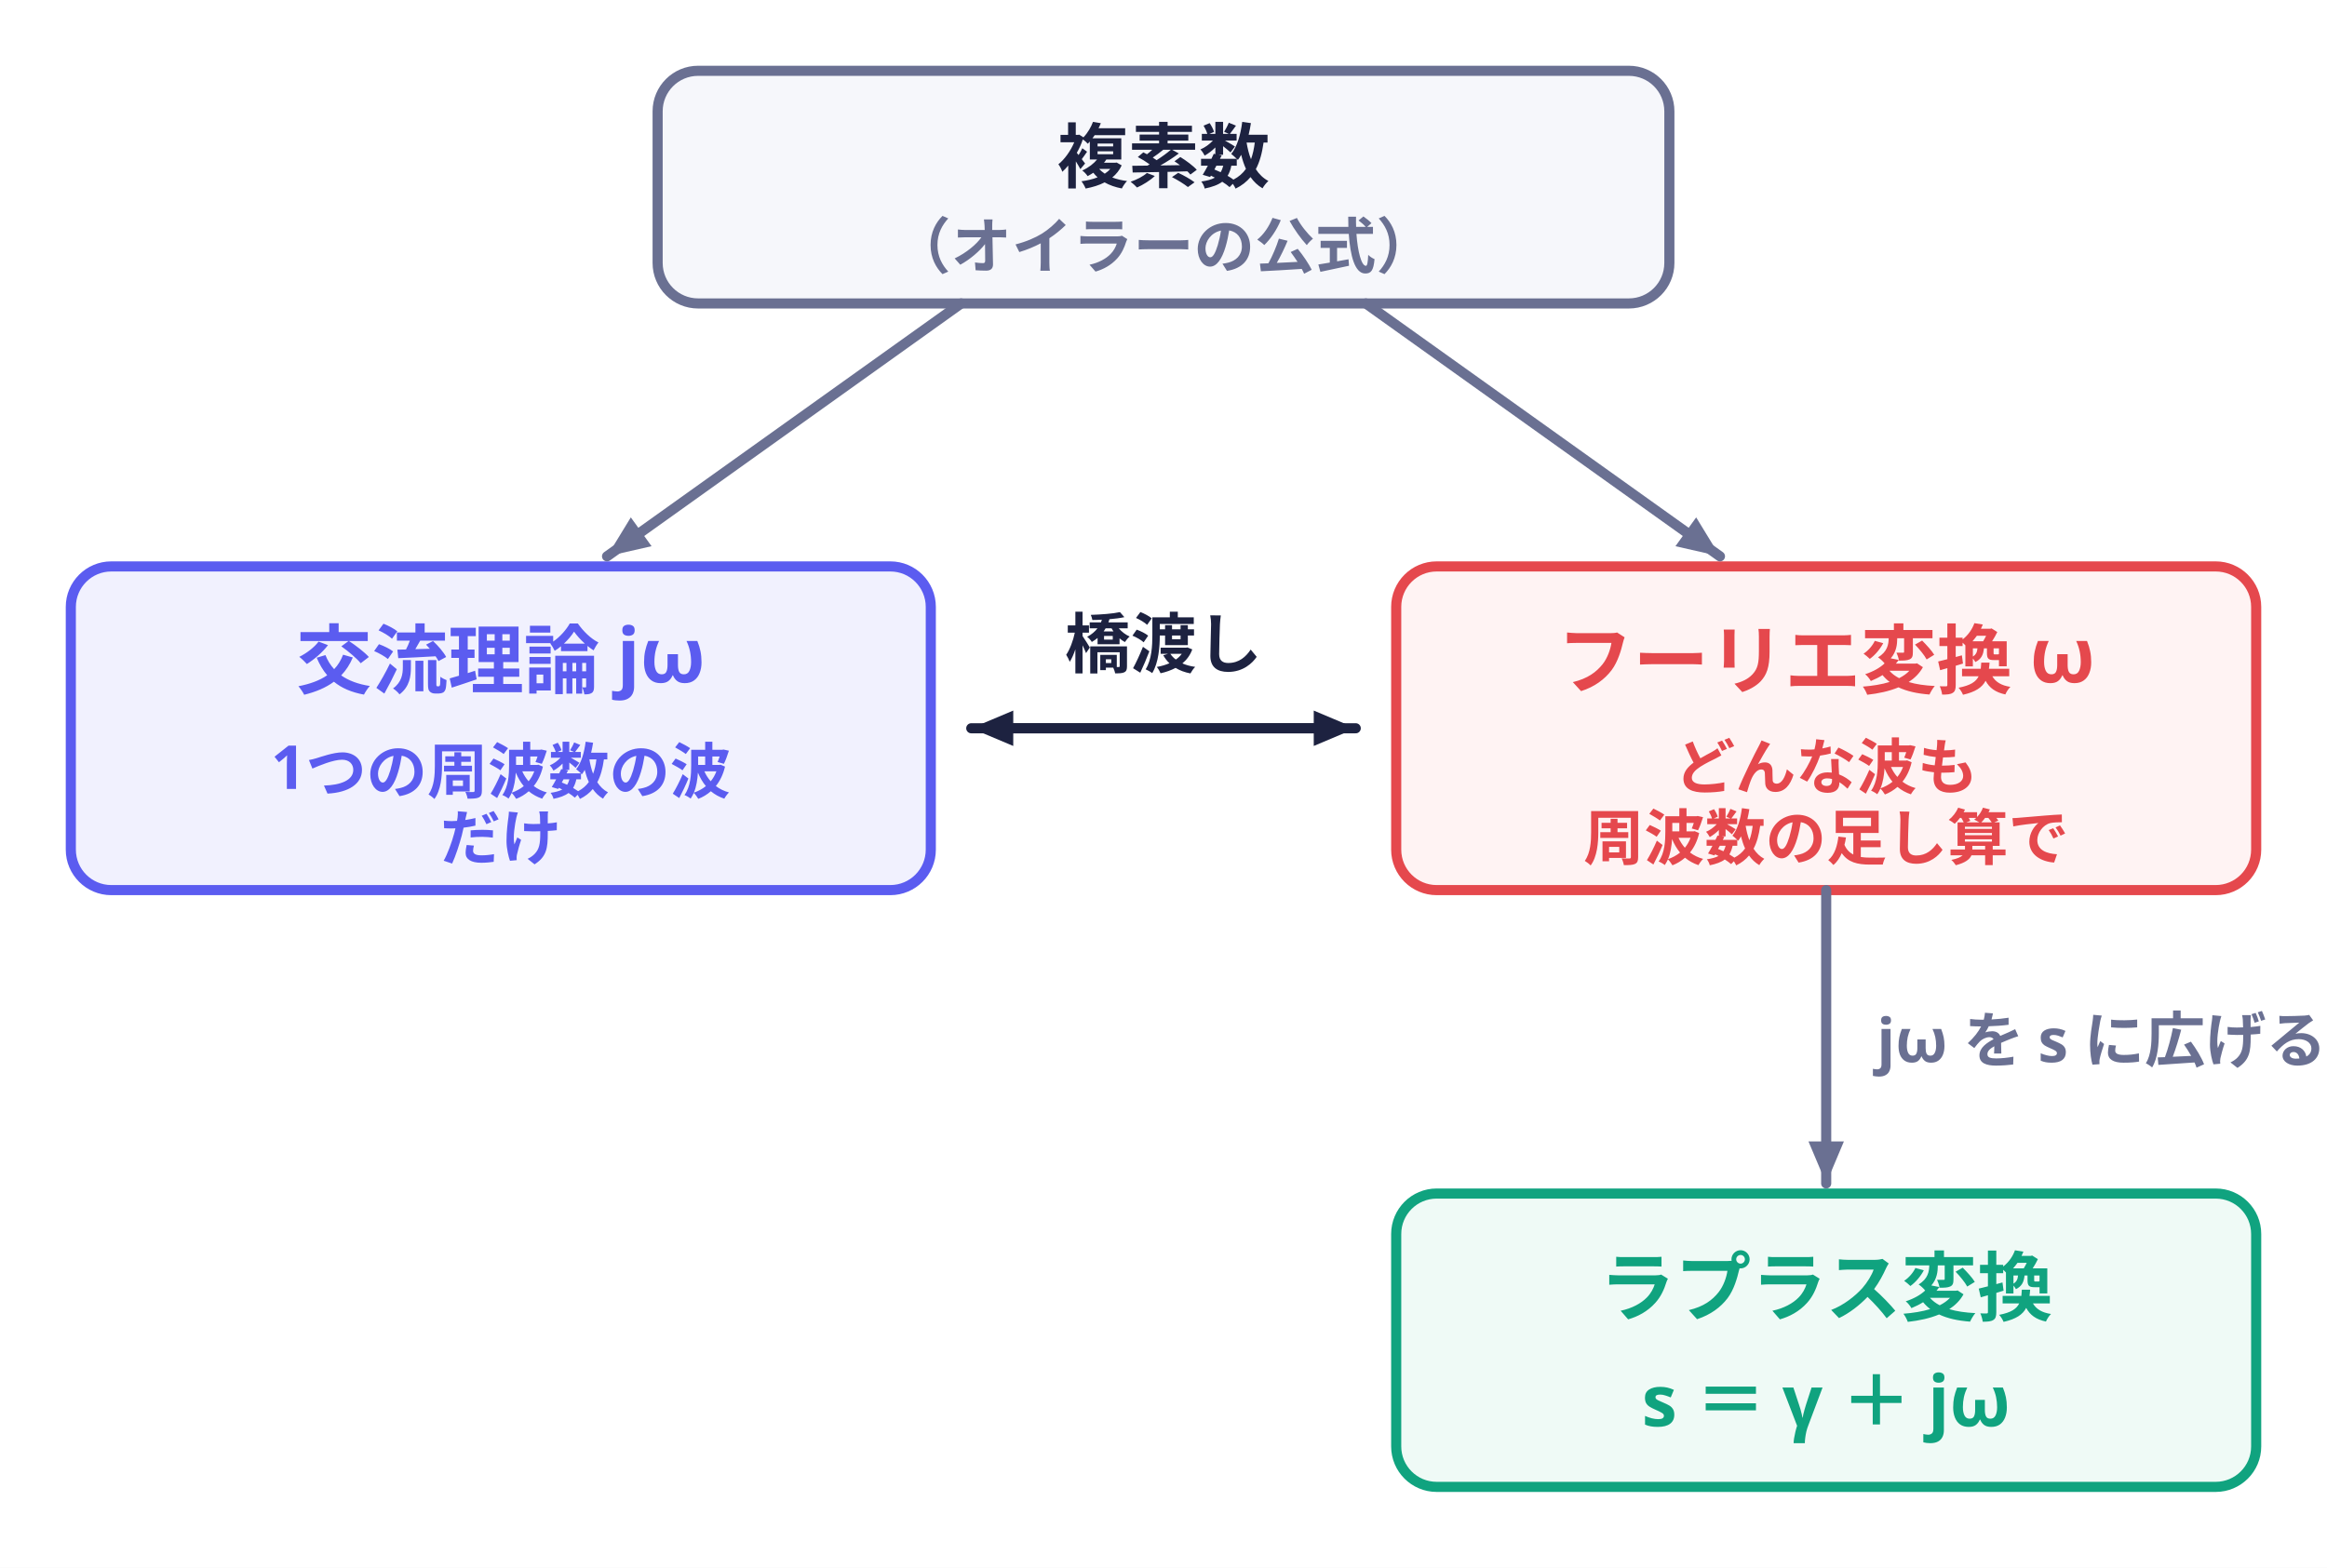
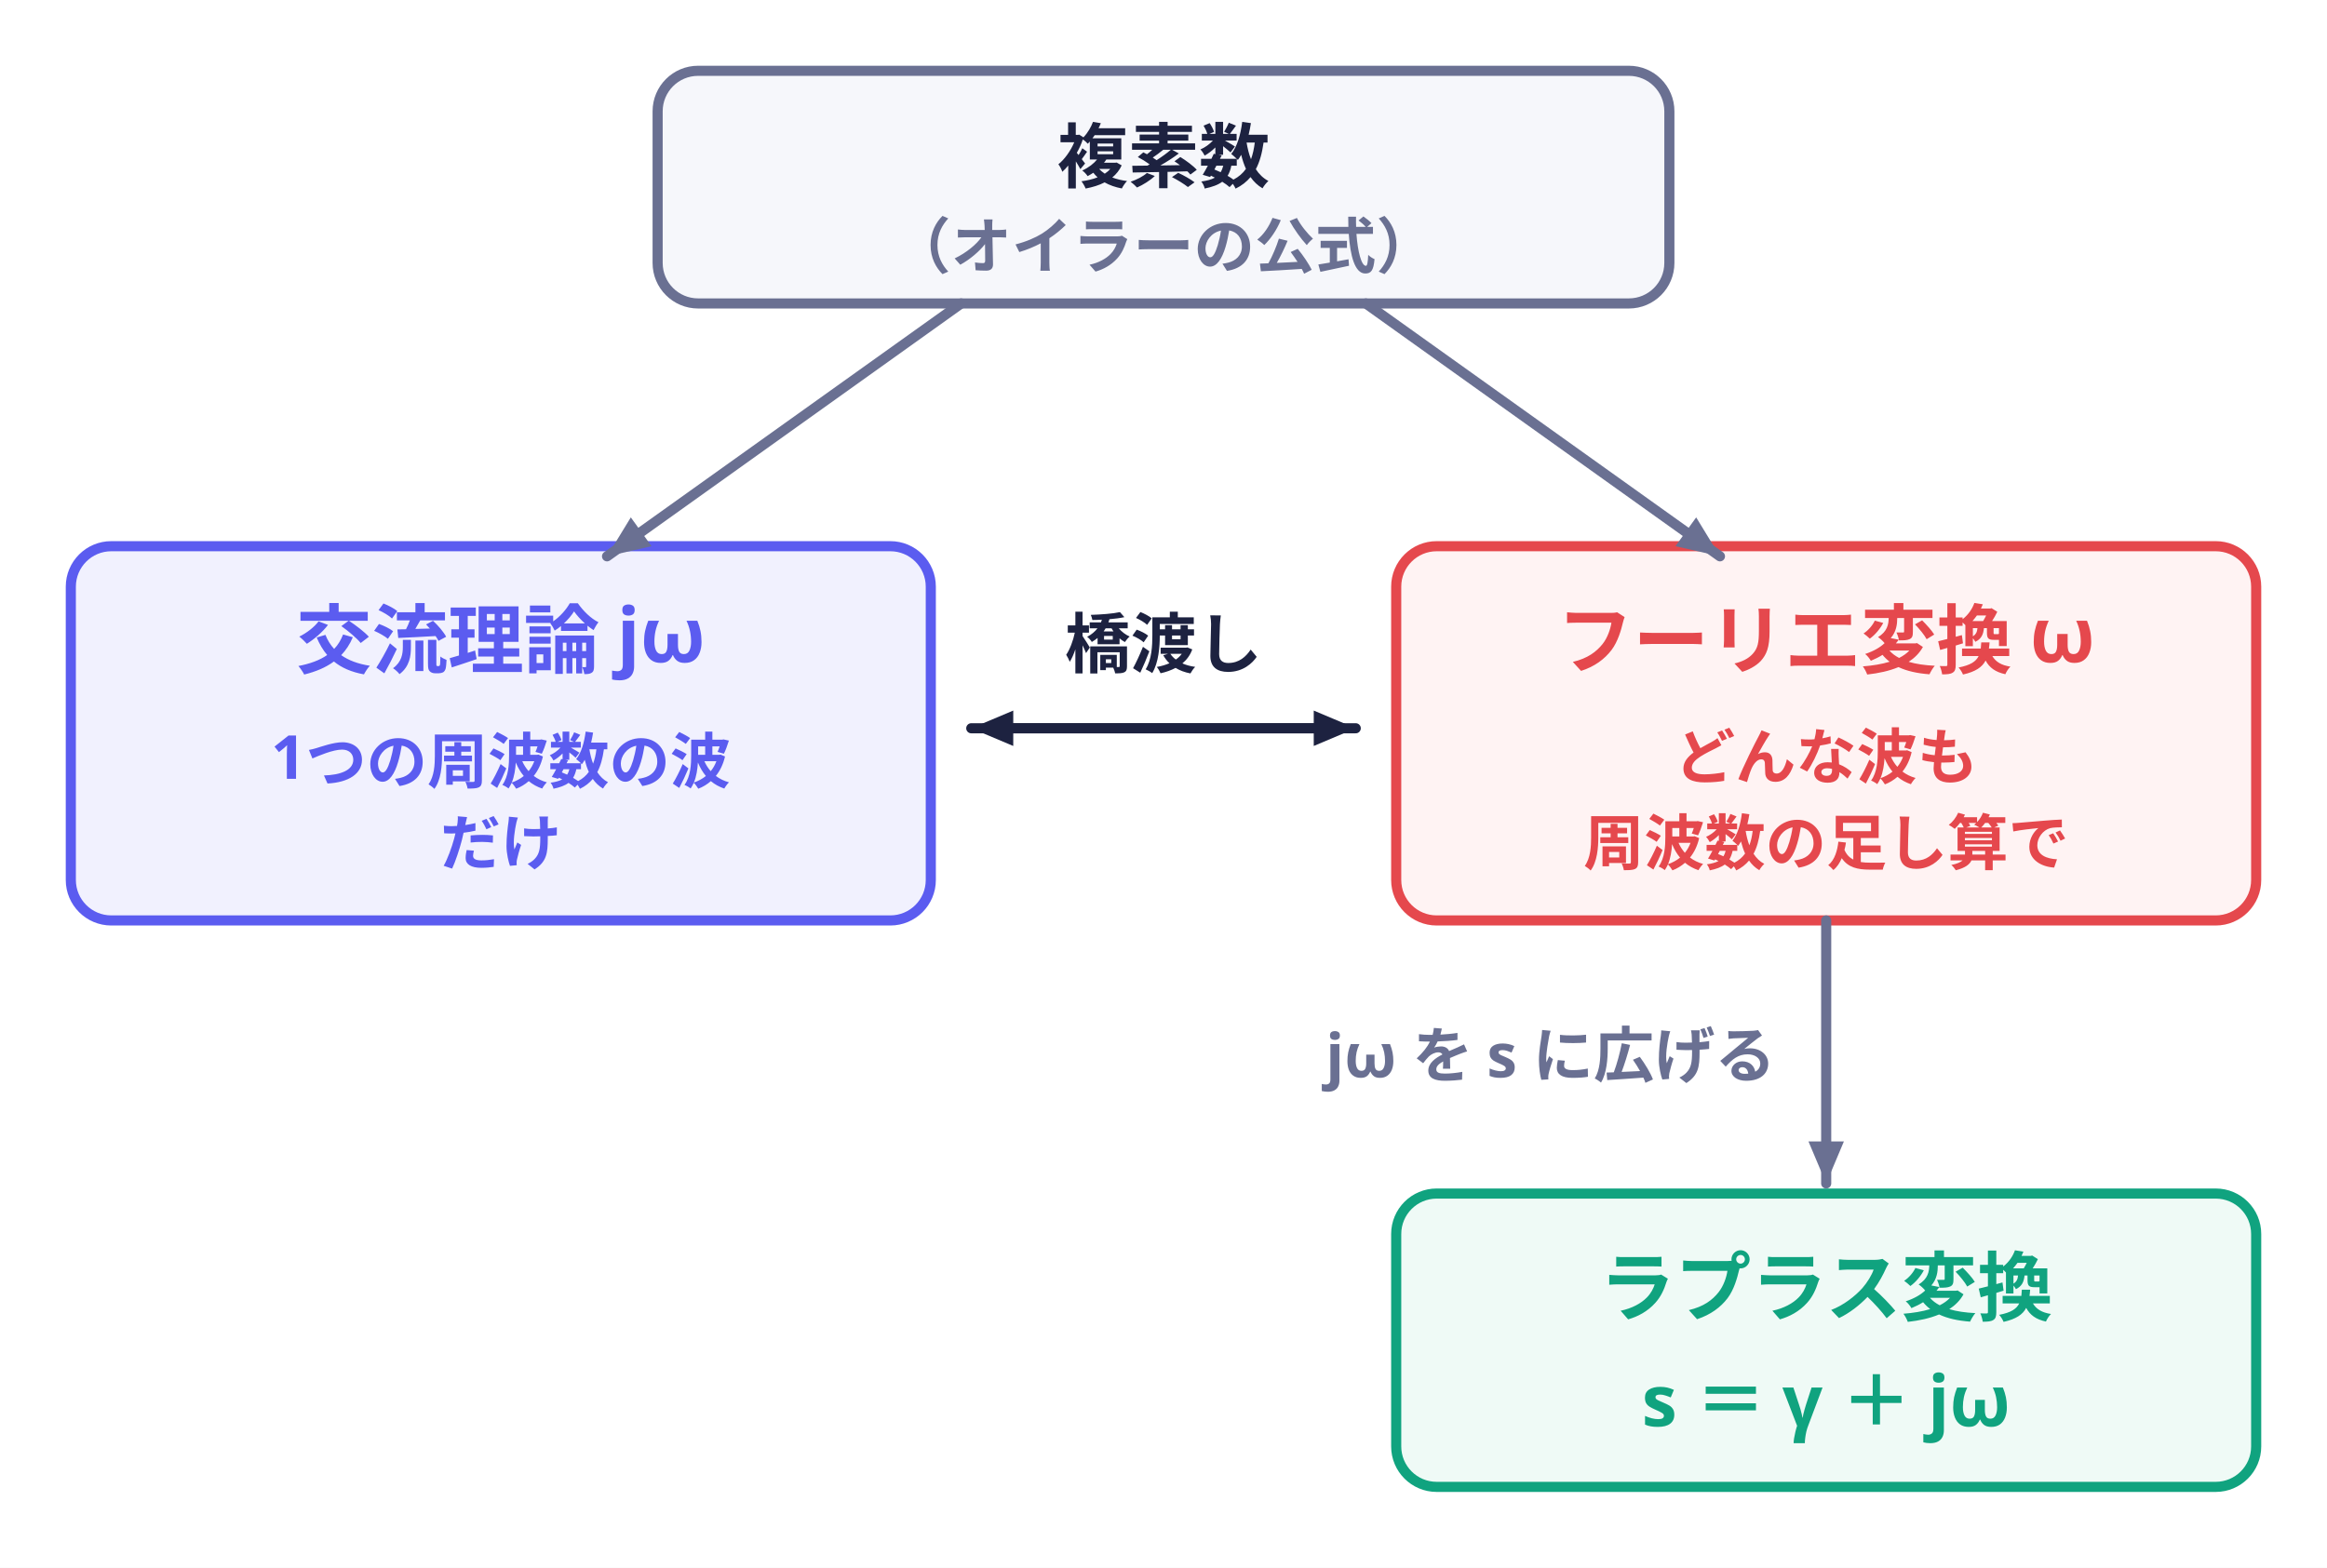
<svg xmlns="http://www.w3.org/2000/svg" viewBox="0 0 460 310" width="460" height="310">
  <rect width="460" height="310" fill="#fff" />
  <rect x="130" y="14" width="200" height="46" rx="8" fill="#f6f7fb" stroke="#6a7092" stroke-width="2" />
  <text x="230" y="36" text-anchor="middle" font-size="14" fill="#1d2240" font-weight="600" font-family="Hiragino Sans, Noto Sans JP, sans-serif">複素数</text>
  <text x="230" y="53" text-anchor="middle" font-size="12" fill="#6a7092" font-weight="600" font-family="Hiragino Sans, Noto Sans JP, sans-serif">（オイラーの公式）</text>
-   <rect x="14" y="112" width="170" height="64" rx="8" fill="#f1f1fe" stroke="#5b5cf0" stroke-width="2" />
-   <text x="99" y="136" text-anchor="middle" font-size="15" fill="#5b5cf0" font-weight="600" font-family="Hiragino Sans, Noto Sans JP, sans-serif">交流理論 jω</text>
-   <text x="99" y="156" text-anchor="middle" font-size="12" fill="#5b5cf0" font-weight="600" font-family="Hiragino Sans, Noto Sans JP, sans-serif">1つの周波数の波</text>
-   <text x="99" y="170" text-anchor="middle" font-size="12" fill="#5b5cf0" font-weight="600" font-family="Hiragino Sans, Noto Sans JP, sans-serif">だけ</text>
-   <rect x="276" y="112" width="170" height="64" rx="8" fill="#fff3f3" stroke="#e5484d" stroke-width="2" />
-   <text x="361" y="136" text-anchor="middle" font-size="15" fill="#e5484d" font-weight="600" font-family="Hiragino Sans, Noto Sans JP, sans-serif">フーリエ変換 ω</text>
-   <text x="361" y="156" text-anchor="middle" font-size="12" fill="#e5484d" font-weight="600" font-family="Hiragino Sans, Noto Sans JP, sans-serif">どんな波も</text>
-   <text x="361" y="170" text-anchor="middle" font-size="12" fill="#e5484d" font-weight="600" font-family="Hiragino Sans, Noto Sans JP, sans-serif">周波数の足し算で</text>
+   <rect x="14" y="108" width="170" height="74" rx="8" fill="#f1f1fe" stroke="#5b5cf0" stroke-width="2" />
+   <text x="99" y="132" text-anchor="middle" font-size="15" fill="#5b5cf0" font-weight="600" font-family="Hiragino Sans, Noto Sans JP, sans-serif">交流理論 jω</text>
+   <text x="99" y="154" text-anchor="middle" font-size="12" fill="#5b5cf0" font-weight="600" font-family="Hiragino Sans, Noto Sans JP, sans-serif">1つの周波数の波</text>
+   <text x="99" y="171" text-anchor="middle" font-size="12" fill="#5b5cf0" font-weight="600" font-family="Hiragino Sans, Noto Sans JP, sans-serif">だけ</text>
+   <rect x="276" y="108" width="170" height="74" rx="8" fill="#fff3f3" stroke="#e5484d" stroke-width="2" />
+   <text x="361" y="132" text-anchor="middle" font-size="15" fill="#e5484d" font-weight="600" font-family="Hiragino Sans, Noto Sans JP, sans-serif">フーリエ変換 ω</text>
+   <text x="361" y="154" text-anchor="middle" font-size="12" fill="#e5484d" font-weight="600" font-family="Hiragino Sans, Noto Sans JP, sans-serif">どんな波も</text>
+   <text x="361" y="171" text-anchor="middle" font-size="12" fill="#e5484d" font-weight="600" font-family="Hiragino Sans, Noto Sans JP, sans-serif">周波数の足し算で</text>
  <rect x="276" y="236" width="170" height="58" rx="8" fill="#effaf6" stroke="#10a37f" stroke-width="2" />
  <text x="361" y="260" text-anchor="middle" font-size="15" fill="#10a37f" font-weight="600" font-family="Hiragino Sans, Noto Sans JP, sans-serif">ラプラス変換</text>
  <text x="361" y="282" text-anchor="middle" font-size="14" fill="#10a37f" font-weight="600" font-family="Hiragino Sans, Noto Sans JP, sans-serif">s ＝ γ ＋ jω</text>
  <polyline points="190,60 120,110" fill="none" stroke="#6a7092" stroke-width="2" stroke-linejoin="round" stroke-linecap="round" />
  <polygon points="120,110 124.7,102.3 128.8,108.0" fill="#6a7092" />
  <polyline points="270,60 340,110" fill="none" stroke="#6a7092" stroke-width="2" stroke-linejoin="round" stroke-linecap="round" />
  <polygon points="340,110 331.2,108.0 335.3,102.3" fill="#6a7092" />
-   <polyline points="361,176 361,234" fill="none" stroke="#6a7092" stroke-width="2" stroke-linejoin="round" stroke-linecap="round" />
+   <polyline points="361,182 361,234" fill="none" stroke="#6a7092" stroke-width="2" stroke-linejoin="round" stroke-linecap="round" />
  <polygon points="361,234 357.5,225.7 364.5,225.7" fill="#6a7092" />
-   <text x="371" y="210" text-anchor="start" font-size="12" fill="#6a7092" font-weight="600" font-family="Hiragino Sans, Noto Sans JP, sans-serif">jω を s に広げる</text>
+   <text x="351" y="213" text-anchor="end" font-size="12" fill="#6a7092" font-weight="600" font-family="Hiragino Sans, Noto Sans JP, sans-serif">jω を s に広げる</text>
  <polyline points="200,144 268,144" fill="none" stroke="#1d2240" stroke-width="2" stroke-linejoin="round" stroke-linecap="round" />
  <polygon points="268,144 259.7,147.5 259.7,140.5" fill="#1d2240" />
  <polyline points="260,144 192,144" fill="none" stroke="#1d2240" stroke-width="2" stroke-linejoin="round" stroke-linecap="round" />
  <polygon points="192,144 200.3,140.5 200.3,147.5" fill="#1d2240" />
  <text x="230" y="132" text-anchor="middle" font-size="13" fill="#1d2240" font-weight="600" font-family="Hiragino Sans, Noto Sans JP, sans-serif">橋渡し</text>
</svg>
